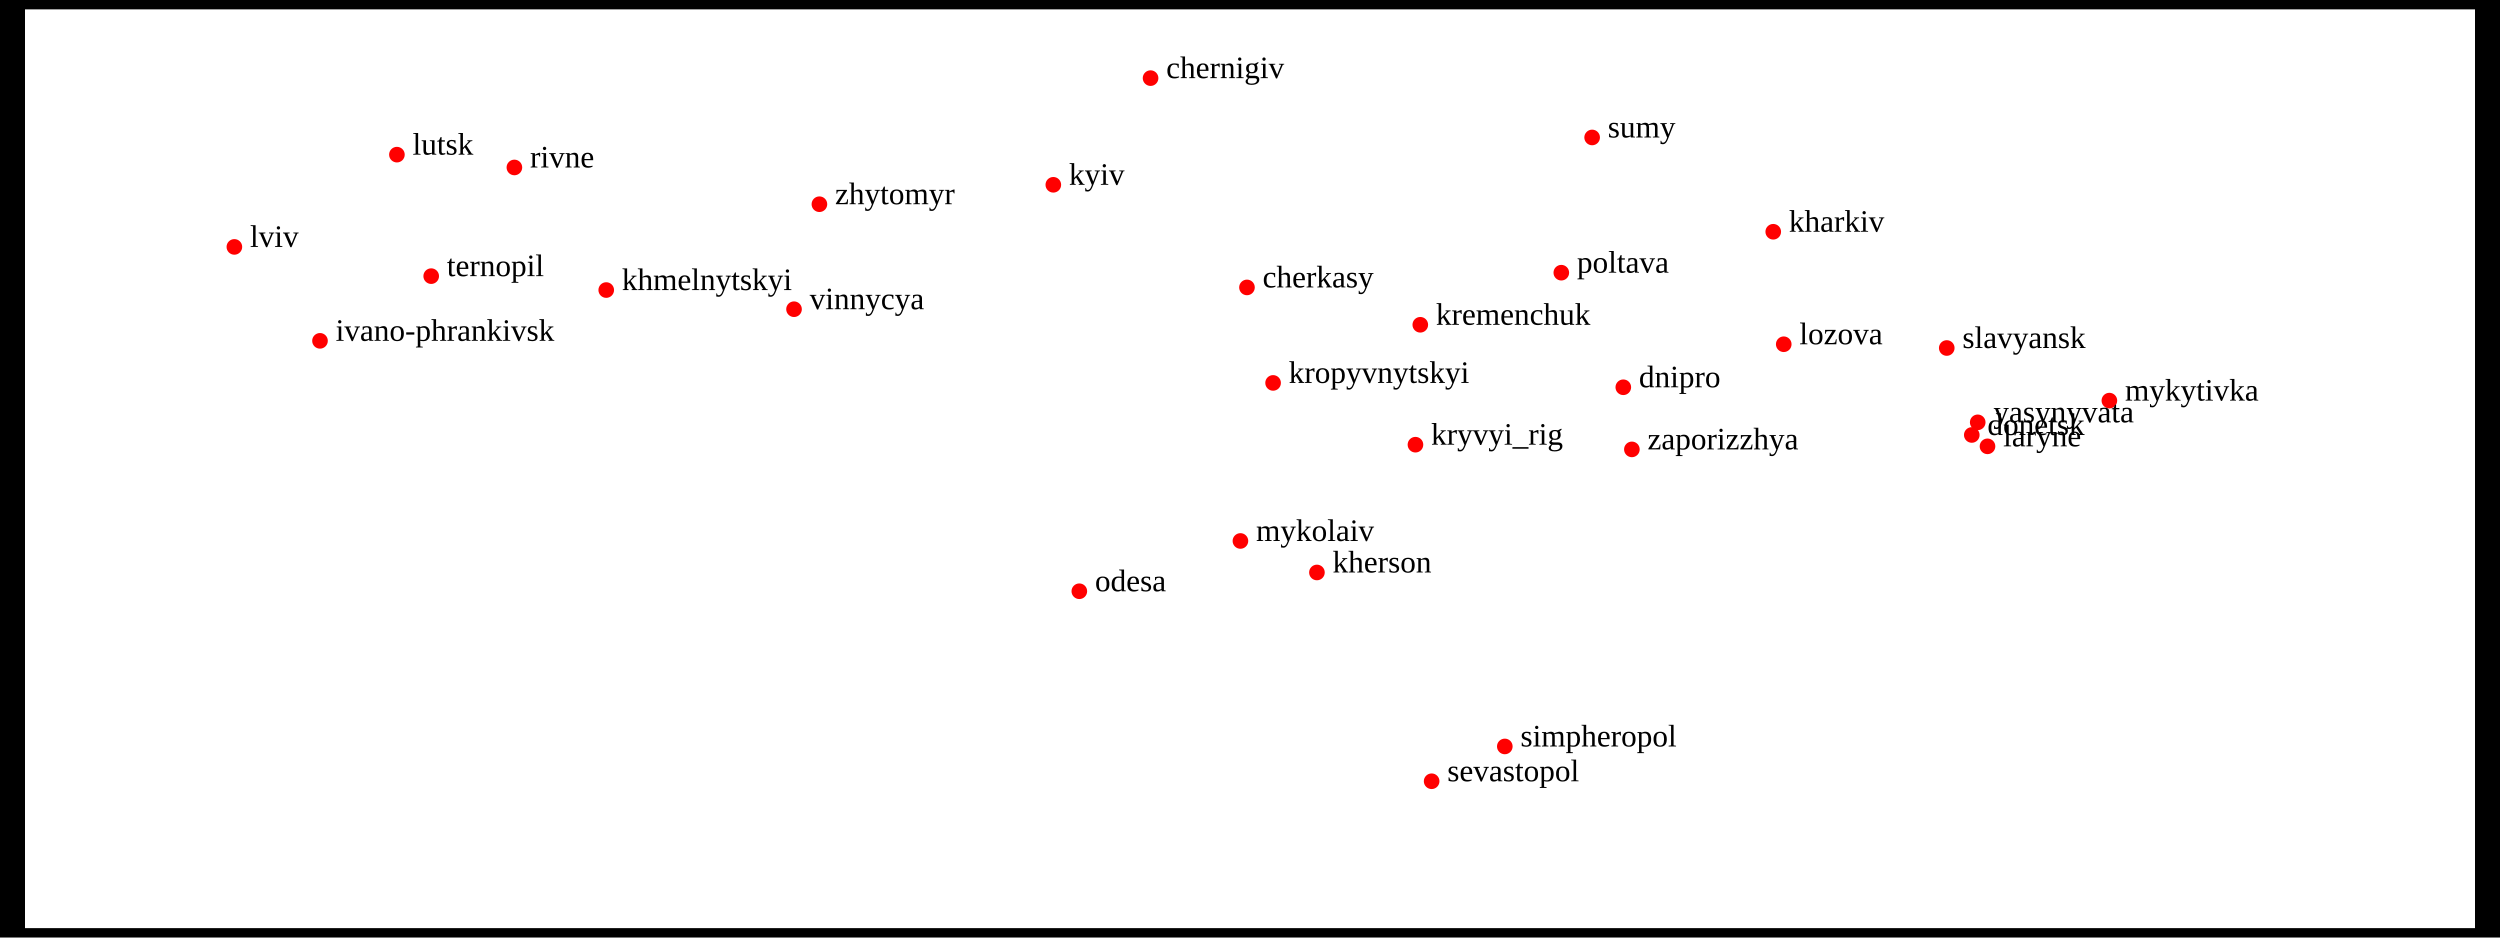
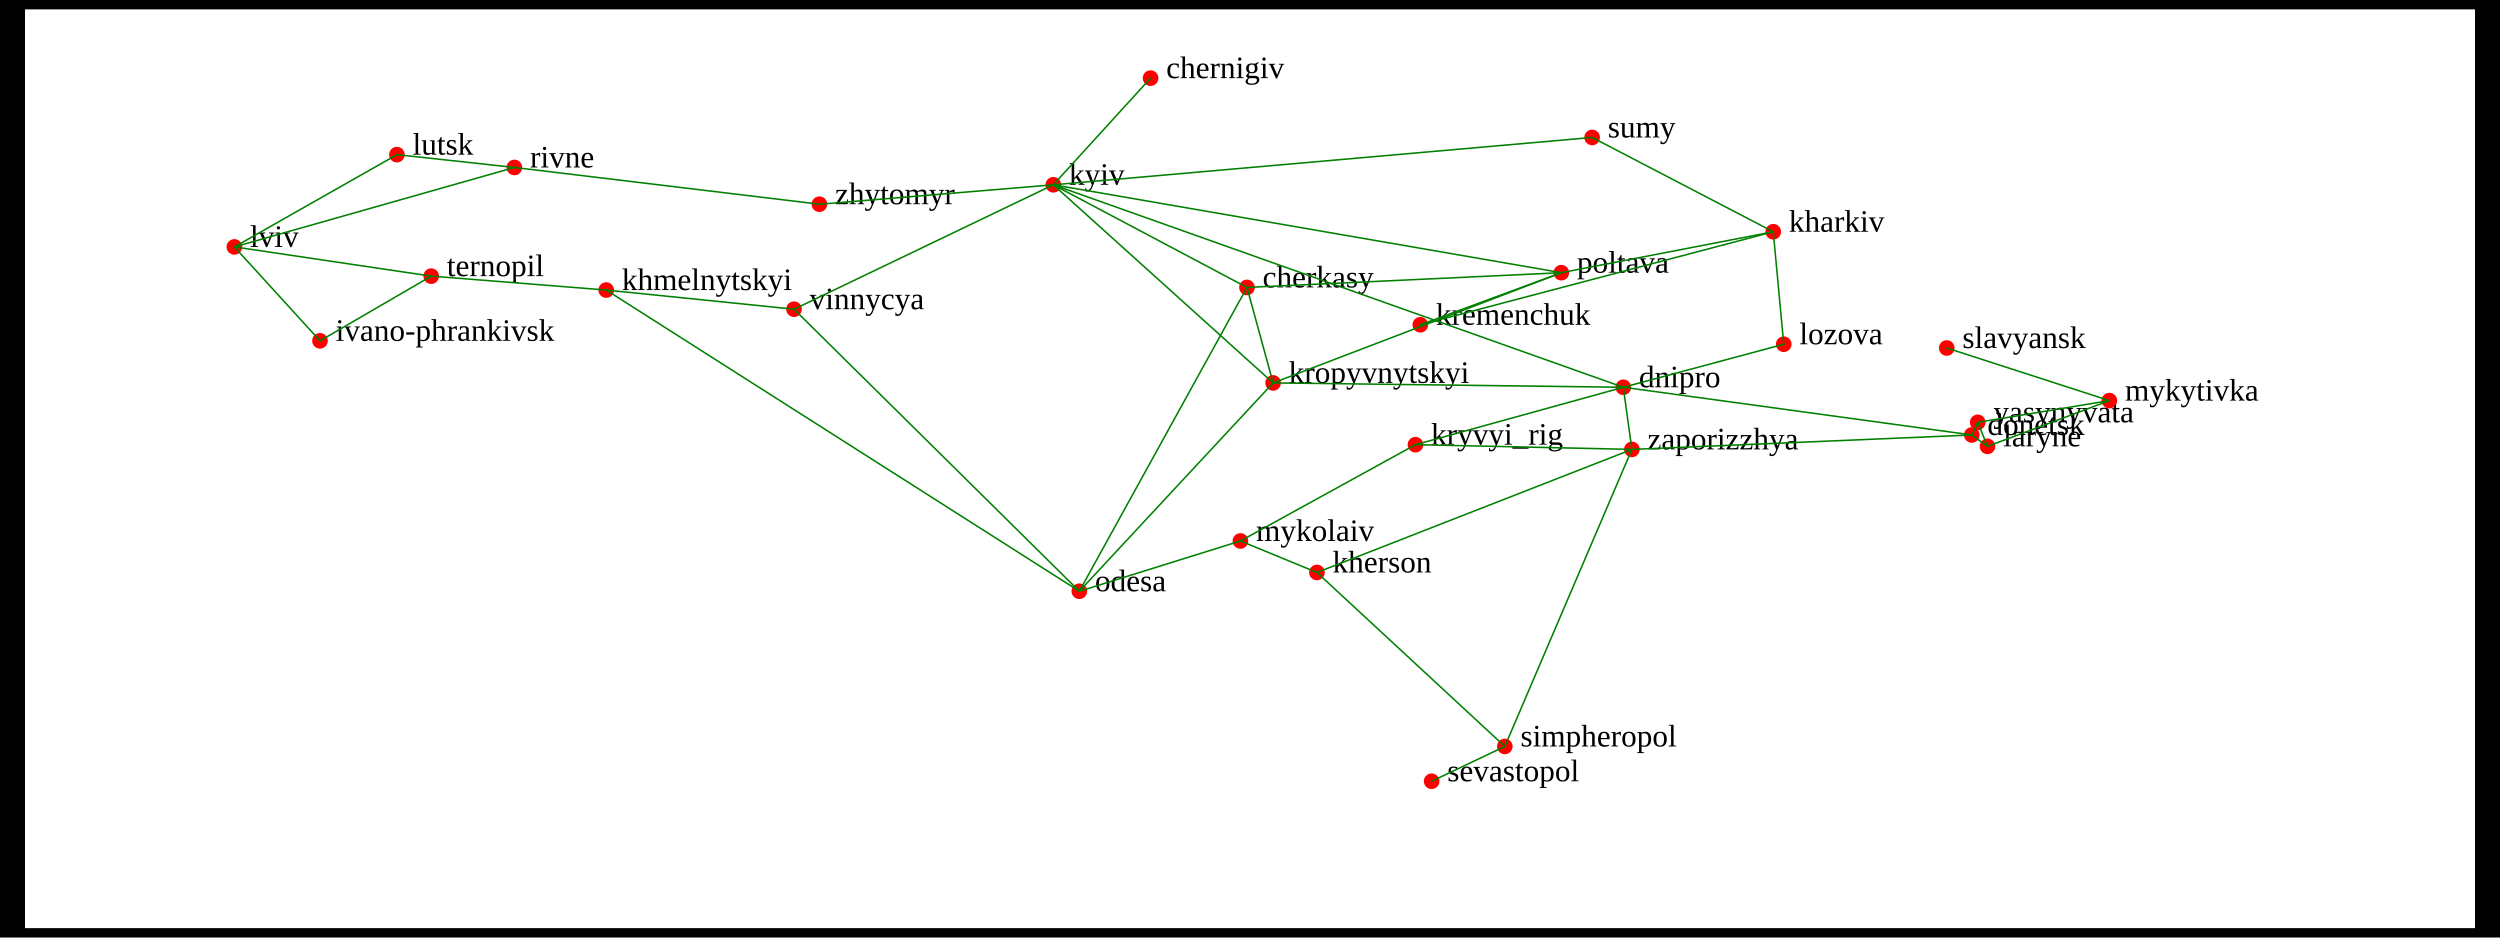
<svg xmlns="http://www.w3.org/2000/svg" version="1.1" baseProfile="full" width="1600" height="600">
  <rect width="100%" height="100%" fill="black" />
  <rect x="1%" y="1%" width="98%" height="98%" fill="white" />
  <circle cx="674.127" cy="118.266" r="5" fill="red" />
  <circle cx="736.361" cy="50" r="5" fill="red" />
  <circle cx="524.422" cy="130.699" r="5" fill="red" />
  <circle cx="508.174" cy="197.899" r="5" fill="red" />
  <circle cx="387.991" cy="185.632" r="5" fill="red" />
  <circle cx="150" cy="158.02" r="5" fill="red" />
  <circle cx="254.026" cy="98.973" r="5" fill="red" />
  <circle cx="329.21" cy="107.175" r="5" fill="red" />
  <circle cx="275.971" cy="176.731" r="5" fill="red" />
  <circle cx="204.797" cy="218.134" r="5" fill="red" />
  <circle cx="1018.966" cy="87.973" r="5" fill="red" />
  <circle cx="999.238" cy="174.522" r="5" fill="red" />
  <circle cx="908.988" cy="207.856" r="5" fill="red" />
  <circle cx="1134.876" cy="148.324" r="5" fill="red" />
  <circle cx="1141.594" cy="220.316" r="5" fill="red" />
  <circle cx="1245.923" cy="222.728" r="5" fill="red" />
  <circle cx="1350" cy="256.393" r="5" fill="red" />
  <circle cx="1265.738" cy="270.294" r="5" fill="red" />
  <circle cx="1261.941" cy="278.38" r="5" fill="red" />
  <circle cx="1272.002" cy="285.654" r="5" fill="red" />
  <circle cx="1038.913" cy="247.85" r="5" fill="red" />
  <circle cx="1044.403" cy="287.613" r="5" fill="red" />
  <circle cx="963.077" cy="477.725" r="5" fill="red" />
  <circle cx="916.247" cy="500" r="5" fill="red" />
  <circle cx="905.888" cy="284.602" r="5" fill="red" />
  <circle cx="798.063" cy="183.953" r="5" fill="red" />
  <circle cx="814.781" cy="245.066" r="5" fill="red" />
  <circle cx="793.873" cy="346.218" r="5" fill="red" />
  <circle cx="690.77" cy="378.397" r="5" fill="red" />
  <circle cx="842.834" cy="366.381" r="5" fill="red" />
  <text x="684.127" y="118.266" font-size="20" text-anchor="start" fill="black">kyiv</text>
  <text x="746.361" y="50" font-size="20" text-anchor="start" fill="black">chernigiv</text>
  <text x="534.422" y="130.699" font-size="20" text-anchor="start" fill="black">zhytomyr</text>
  <text x="518.174" y="197.899" font-size="20" text-anchor="start" fill="black">vinnycya</text>
  <text x="397.991" y="185.632" font-size="20" text-anchor="start" fill="black">khmelnytskyi</text>
  <text x="160" y="158.02" font-size="20" text-anchor="start" fill="black">lviv</text>
  <text x="264.026" y="98.973" font-size="20" text-anchor="start" fill="black">lutsk</text>
  <text x="339.21" y="107.175" font-size="20" text-anchor="start" fill="black">rivne</text>
  <text x="285.971" y="176.731" font-size="20" text-anchor="start" fill="black">ternopil</text>
  <text x="214.797" y="218.134" font-size="20" text-anchor="start" fill="black">ivano-phrankivsk</text>
  <text x="1028.966" y="87.973" font-size="20" text-anchor="start" fill="black">sumy</text>
  <text x="1009.238" y="174.522" font-size="20" text-anchor="start" fill="black">poltava</text>
  <text x="918.988" y="207.856" font-size="20" text-anchor="start" fill="black">kremenchuk</text>
  <text x="1144.876" y="148.324" font-size="20" text-anchor="start" fill="black">kharkiv</text>
  <text x="1151.594" y="220.316" font-size="20" text-anchor="start" fill="black">lozova</text>
  <text x="1255.923" y="222.728" font-size="20" text-anchor="start" fill="black">slavyansk</text>
  <text x="1360" y="256.393" font-size="20" text-anchor="start" fill="black">mykytivka</text>
  <text x="1275.738" y="270.294" font-size="20" text-anchor="start" fill="black">yasynyvata</text>
  <text x="1271.941" y="278.38" font-size="20" text-anchor="start" fill="black">donetsk</text>
  <text x="1282.002" y="285.654" font-size="20" text-anchor="start" fill="black">laryne</text>
  <text x="1048.913" y="247.85" font-size="20" text-anchor="start" fill="black">dnipro</text>
  <text x="1054.403" y="287.613" font-size="20" text-anchor="start" fill="black">zaporizzhya</text>
  <text x="973.077" y="477.725" font-size="20" text-anchor="start" fill="black">simpheropol</text>
  <text x="926.247" y="500" font-size="20" text-anchor="start" fill="black">sevastopol</text>
  <text x="915.888" y="284.602" font-size="20" text-anchor="start" fill="black">kryvyi_rig</text>
  <text x="808.063" y="183.953" font-size="20" text-anchor="start" fill="black">cherkasy</text>
  <text x="824.781" y="245.066" font-size="20" text-anchor="start" fill="black">kropyvnytskyi</text>
  <text x="803.873" y="346.218" font-size="20" text-anchor="start" fill="black">mykolaiv</text>
  <text x="700.77" y="378.397" font-size="20" text-anchor="start" fill="black">odesa</text>
  <text x="852.834" y="366.381" font-size="20" text-anchor="start" fill="black">kherson</text>
+   <line x1="736.361" x2="674.127" y1="50" y2="118.266" stroke="green" stroke-width="1" stroke-linecap="round" />
+   <line x1="524.422" x2="674.127" y1="130.699" y2="118.266" stroke="green" stroke-width="1" stroke-linecap="round" />
+   <line x1="508.174" x2="674.127" y1="197.899" y2="118.266" stroke="green" stroke-width="1" stroke-linecap="round" />
+   <line x1="387.991" x2="508.174" y1="185.632" y2="197.899" stroke="green" stroke-width="1" stroke-linecap="round" />
+   <line x1="254.026" x2="150" y1="98.973" y2="158.02" stroke="green" stroke-width="1" stroke-linecap="round" />
+   <line x1="329.21" x2="524.422" y1="107.175" y2="130.699" stroke="green" stroke-width="1" stroke-linecap="round" />
+   <line x1="329.21" x2="150" y1="107.175" y2="158.02" stroke="green" stroke-width="1" stroke-linecap="round" />
+   <line x1="329.21" x2="254.026" y1="107.175" y2="98.973" stroke="green" stroke-width="1" stroke-linecap="round" />
+   <line x1="275.971" x2="387.991" y1="176.731" y2="185.632" stroke="green" stroke-width="1" stroke-linecap="round" />
+   <line x1="275.971" x2="150" y1="176.731" y2="158.02" stroke="green" stroke-width="1" stroke-linecap="round" />
+   <line x1="204.797" x2="150" y1="218.134" y2="158.02" stroke="green" stroke-width="1" stroke-linecap="round" />
+   <line x1="204.797" x2="275.971" y1="218.134" y2="176.731" stroke="green" stroke-width="1" stroke-linecap="round" />
+   <line x1="1018.966" x2="674.127" y1="87.973" y2="118.266" stroke="green" stroke-width="1" stroke-linecap="round" />
+   <line x1="999.238" x2="674.127" y1="174.522" y2="118.266" stroke="green" stroke-width="1" stroke-linecap="round" />
+   <line x1="908.988" x2="999.238" y1="207.856" y2="174.522" stroke="green" stroke-width="1" stroke-linecap="round" />
+   <line x1="1134.876" x2="1018.966" y1="148.324" y2="87.973" stroke="green" stroke-width="1" stroke-linecap="round" />
+   <line x1="1134.876" x2="999.238" y1="148.324" y2="174.522" stroke="green" stroke-width="1" stroke-linecap="round" />
+   <line x1="1134.876" x2="908.988" y1="148.324" y2="207.856" stroke="green" stroke-width="1" stroke-linecap="round" />
+   <line x1="1141.594" x2="1134.876" y1="220.316" y2="148.324" stroke="green" stroke-width="1" stroke-linecap="round" />
+   <line x1="1350" x2="1245.923" y1="256.393" y2="222.728" stroke="green" stroke-width="1" stroke-linecap="round" />
+   <line x1="1265.738" x2="1350" y1="270.294" y2="256.393" stroke="green" stroke-width="1" stroke-linecap="round" />
+   <line x1="1261.941" x2="1265.738" y1="278.38" y2="270.294" stroke="green" stroke-width="1" stroke-linecap="round" />
+   <line x1="1272.002" x2="1350" y1="285.654" y2="256.393" stroke="green" stroke-width="1" stroke-linecap="round" />
+   <line x1="1272.002" x2="1265.738" y1="285.654" y2="270.294" stroke="green" stroke-width="1" stroke-linecap="round" />
+   <line x1="1272.002" x2="1261.941" y1="285.654" y2="278.38" stroke="green" stroke-width="1" stroke-linecap="round" />
+   <line x1="1038.913" x2="674.127" y1="247.85" y2="118.266" stroke="green" stroke-width="1" stroke-linecap="round" />
+   <line x1="1038.913" x2="1141.594" y1="247.85" y2="220.316" stroke="green" stroke-width="1" stroke-linecap="round" />
+   <line x1="1038.913" x2="1261.941" y1="247.85" y2="278.38" stroke="green" stroke-width="1" stroke-linecap="round" />
+   <line x1="1044.403" x2="1261.941" y1="287.613" y2="278.38" stroke="green" stroke-width="1" stroke-linecap="round" />
+   <line x1="1044.403" x2="1038.913" y1="287.613" y2="247.85" stroke="green" stroke-width="1" stroke-linecap="round" />
+   <line x1="963.077" x2="1044.403" y1="477.725" y2="287.613" stroke="green" stroke-width="1" stroke-linecap="round" />
+   <line x1="916.247" x2="963.077" y1="500" y2="477.725" stroke="green" stroke-width="1" stroke-linecap="round" />
+   <line x1="905.888" x2="1038.913" y1="284.602" y2="247.85" stroke="green" stroke-width="1" stroke-linecap="round" />
+   <line x1="905.888" x2="1044.403" y1="284.602" y2="287.613" stroke="green" stroke-width="1" stroke-linecap="round" />
+   <line x1="798.063" x2="674.127" y1="183.953" y2="118.266" stroke="green" stroke-width="1" stroke-linecap="round" />
+   <line x1="798.063" x2="999.238" y1="183.953" y2="174.522" stroke="green" stroke-width="1" stroke-linecap="round" />
+   <line x1="814.781" x2="674.127" y1="245.066" y2="118.266" stroke="green" stroke-width="1" stroke-linecap="round" />
+   <line x1="814.781" x2="999.238" y1="245.066" y2="174.522" stroke="green" stroke-width="1" stroke-linecap="round" />
+   <line x1="814.781" x2="1038.913" y1="245.066" y2="247.85" stroke="green" stroke-width="1" stroke-linecap="round" />
+   <line x1="814.781" x2="798.063" y1="245.066" y2="183.953" stroke="green" stroke-width="1" stroke-linecap="round" />
+   <line x1="793.873" x2="905.888" y1="346.218" y2="284.602" stroke="green" stroke-width="1" stroke-linecap="round" />
+   <line x1="690.77" x2="508.174" y1="378.397" y2="197.899" stroke="green" stroke-width="1" stroke-linecap="round" />
+   <line x1="690.77" x2="387.991" y1="378.397" y2="185.632" stroke="green" stroke-width="1" stroke-linecap="round" />
+   <line x1="690.77" x2="798.063" y1="378.397" y2="183.953" stroke="green" stroke-width="1" stroke-linecap="round" />
+   <line x1="690.77" x2="814.781" y1="378.397" y2="245.066" stroke="green" stroke-width="1" stroke-linecap="round" />
+   <line x1="690.77" x2="793.873" y1="378.397" y2="346.218" stroke="green" stroke-width="1" stroke-linecap="round" />
+   <line x1="842.834" x2="1044.403" y1="366.381" y2="287.613" stroke="green" stroke-width="1" stroke-linecap="round" />
+   <line x1="842.834" x2="963.077" y1="366.381" y2="477.725" stroke="green" stroke-width="1" stroke-linecap="round" />
+   <line x1="842.834" x2="793.873" y1="366.381" y2="346.218" stroke="green" stroke-width="1" stroke-linecap="round" />
</svg>
